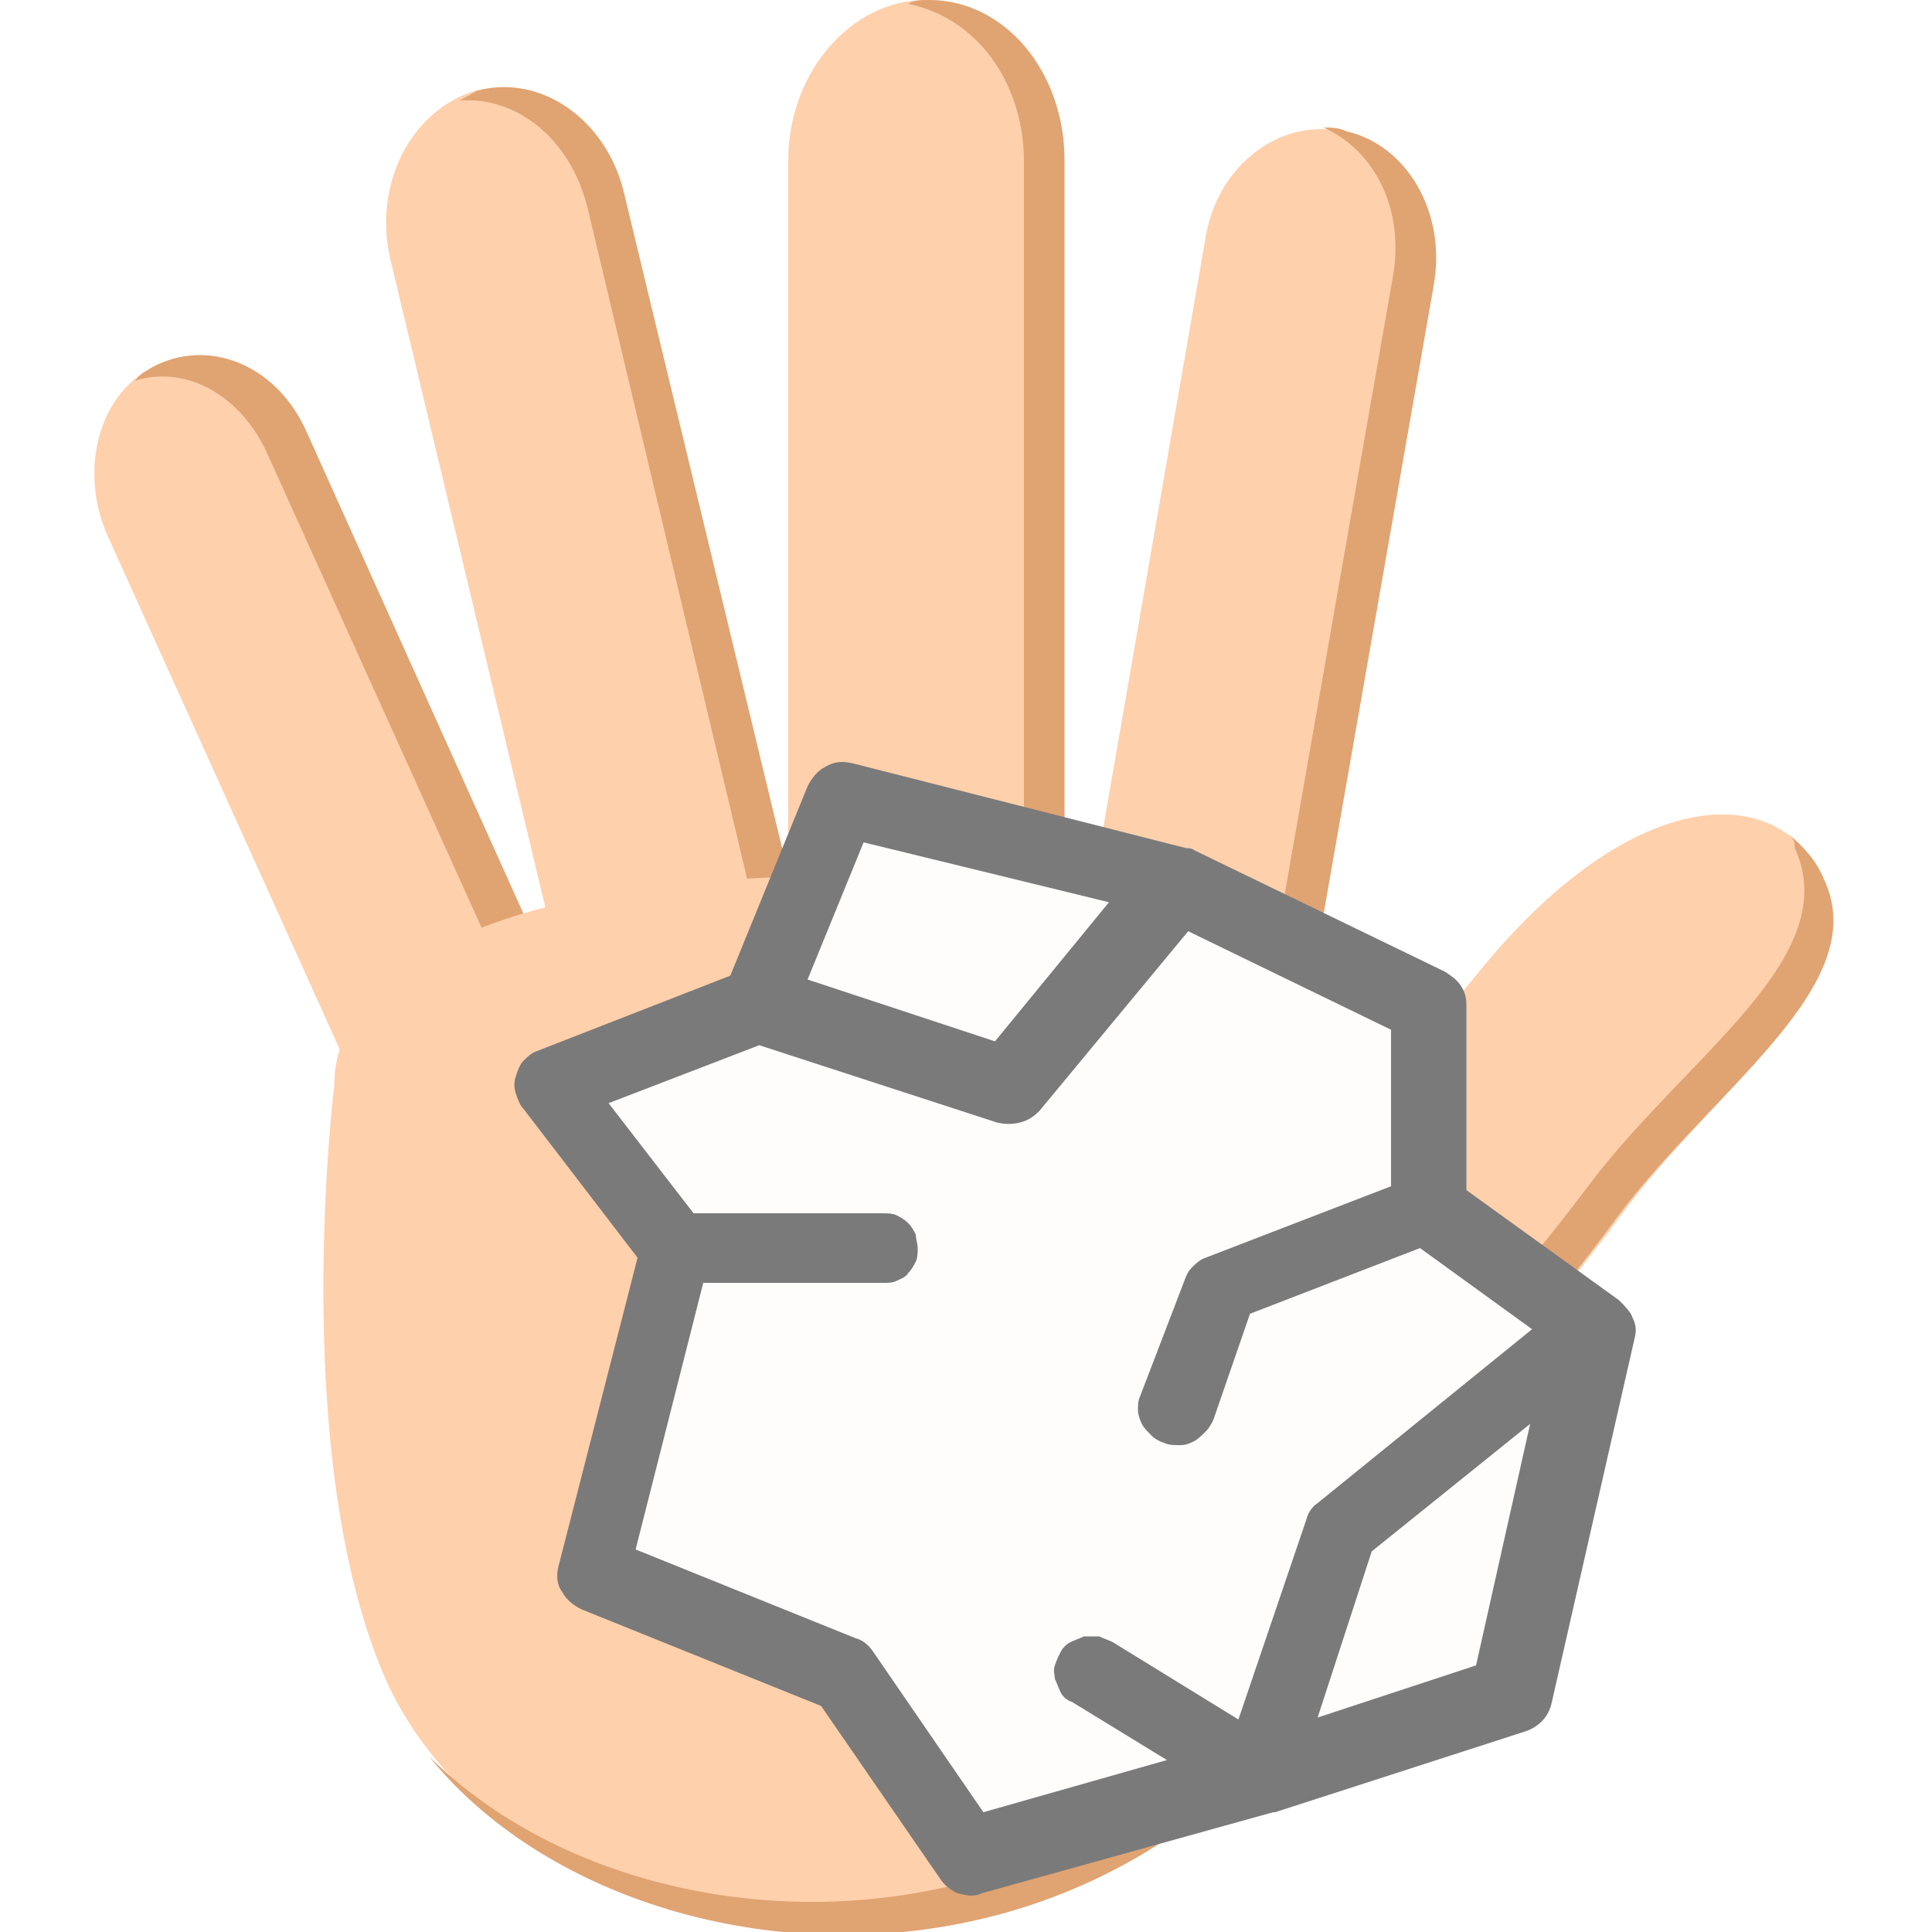
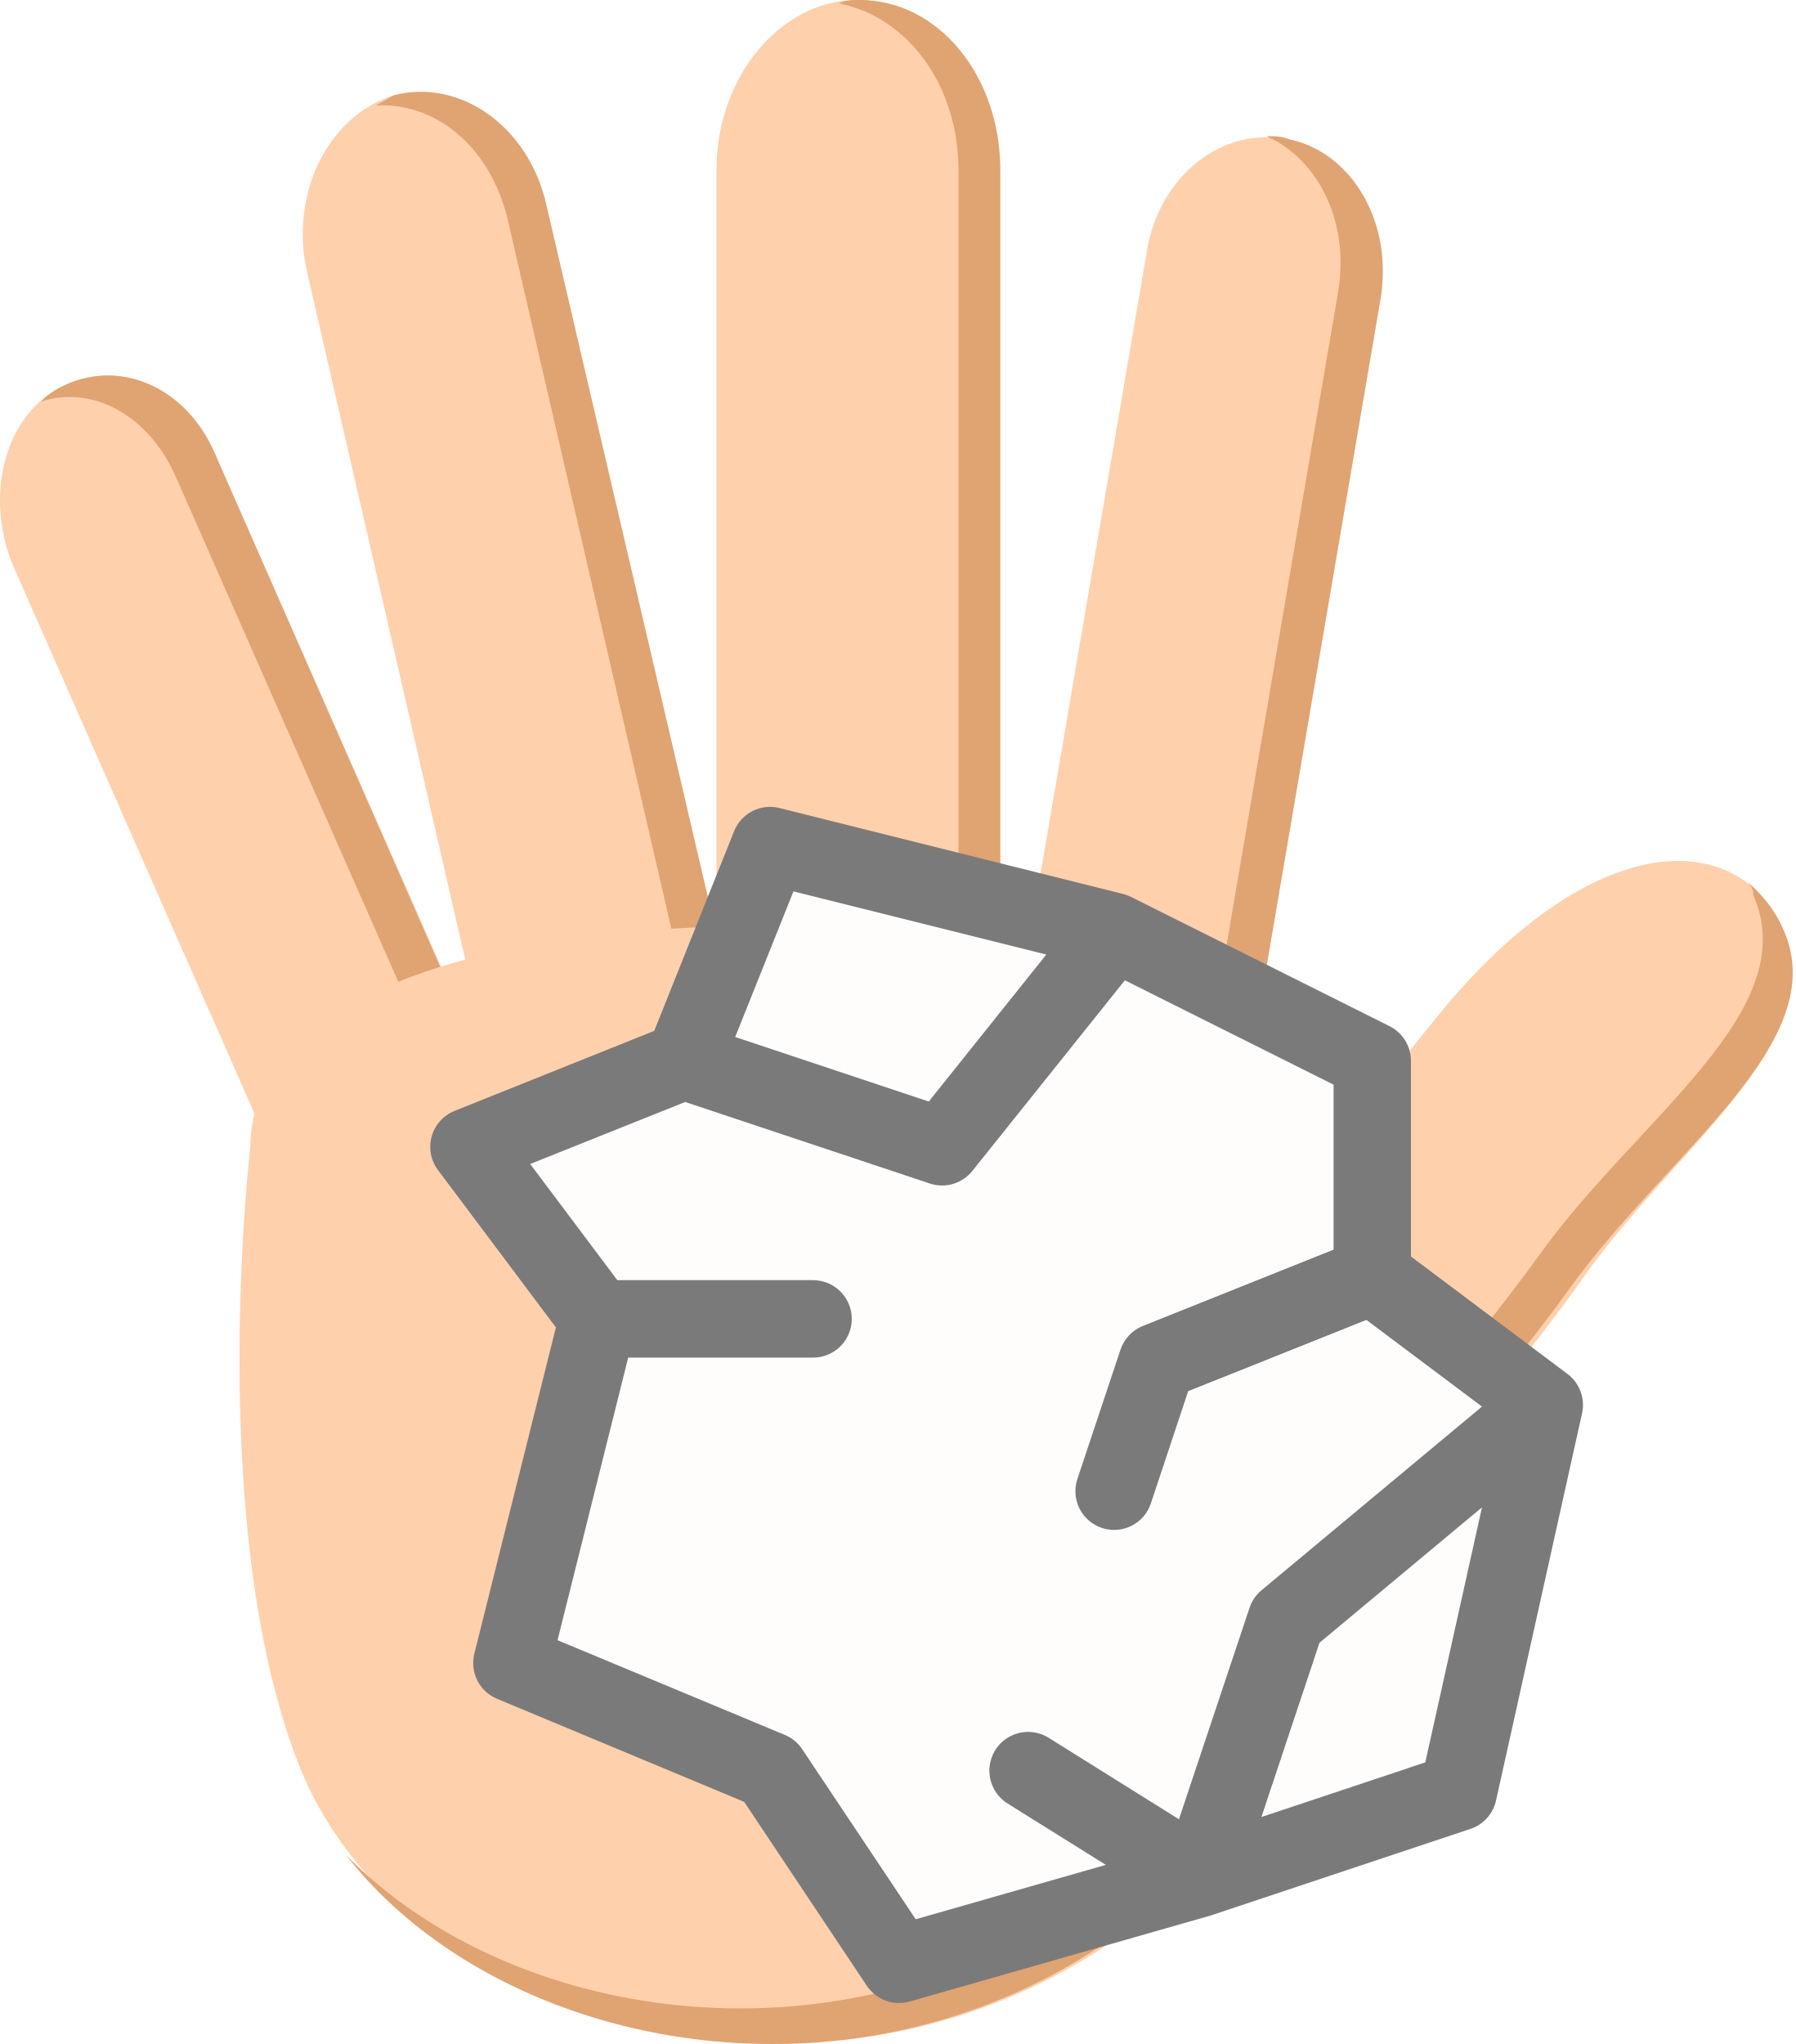
- <svg xmlns="http://www.w3.org/2000/svg" version="1.1" id="Calque_1" x="0px" y="0px" viewBox="0 0 100 100" style="enable-background:new 0 0 100 100;" xml:space="preserve">
-   <style type="text/css">
- 	.st0{fill:#FED0AC;}
- 	.st1{fill:#E0A372;}
- 	.st2{fill:#FFFCFC;}
- 	.st3{fill-rule:evenodd;clip-rule:evenodd;fill:#7A7A7A;}
- </style>
-   <g>
-     <path class="st0" d="M52.9,67.1l11.7,2.5l9.6-54.8c0.6-3.7-1.5-7.3-4.7-8c-3.3-0.7-6.5,1.8-7.1,5.5L52.9,67.1z" />
-     <path class="st1" d="M69.7,6.8c-0.4-0.2-0.8-0.2-1.2-0.2c2.7,1.2,4.2,4.3,3.6,7.7l-9.6,54.8l2.1,0.5l9.6-54.8   C74.9,11,72.8,7.5,69.7,6.8z" />
-     <path class="st0" d="M40.9,68.8H55V8.3C55,3.8,51.8,0,47.9,0c-3.8,0-7.1,3.7-7.1,8.3V68.8z" />
-     <path class="st1" d="M48.1,0c-0.3,0-0.8,0-1.1,0.2c3.5,0.7,6,4,6,8.2v60.6h2.1V8.3C55.1,3.7,52,0,48.1,0z" />
-     <path class="st0" d="M33.4,68.6l12-3.5L32.3,10c-0.9-3.8-4.4-6.2-7.7-5.3c-3.3,1-5.3,4.8-4.4,8.7L33.4,68.6z" />
-     <path class="st1" d="M24.7,4.7l-0.9,0.5c3-0.2,5.7,2,6.6,5.5l13.1,55.1l2.1-0.7L32.3,10C31.4,6.2,28,3.8,24.7,4.7z" />
-     <path class="st0" d="M7.9,19c-2.9,1.5-3.8,5.5-2.3,8.8l19.8,43.8l10.1-5.7L15.7,22.1C14.2,18.8,10.7,17.5,7.9,19z" />
-     <path class="st1" d="M7.9,19c-0.3,0.2-0.6,0.3-0.9,0.7c2.6-0.8,5.4,0.7,6.8,3.7l19.8,43.8l2-1l-19.8-44C14.2,18.8,10.7,17.5,7.9,19   z" />
-     <path class="st0" d="M94.4,45.5c-2.4-5.2-9.9-4.8-17.6,4.5c-5.4,6.5-6.5,8.7-11.9,8.5v-6.8c0,0-11.6-9.5-34.5-5.2   c0,0-13.1,2-13.1,9.7c0,0-2.3,18.5,2.4,30.1c6.9,17.3,42.3,21.8,53.4-7.7c2.3-5.8,6.8-10.2,10.8-15.7C88.7,56.3,97,51,94.4,45.5z" />
-     <path class="st1" d="M94.4,45.5c-0.4-1-1.1-1.7-1.8-2.3c0.2,0.2,0.3,0.3,0.3,0.7c2.6,5.7-5.7,10.8-10.7,17.5   c-4.1,5.5-8.6,9.8-10.8,15.7c-9.6,25.5-37.5,25.5-49.2,13.8c10.7,13.3,40.7,14.7,50.7-12.2c2.3-5.8,6.8-10.2,10.8-15.7   C88.7,56.3,97,51,94.4,45.5z" />
-     <path class="st1" d="M66.5,58.4c-9.8-4-27.2,3.3-24.8,22.8c0-18.2,14.9-22.6,23-22.6C65.9,58.4,66.5,58.4,66.5,58.4z" />
-     <path class="st2" d="M39.5,52l4.5-9.9l16.8,3.3L74.1,52v10.6l8.1,6.3l-4.2,19l-28,7.9l-6.7-9.2l-12.7-5.8l4.5-15.7l-6.3-9L39.5,52z   " />
-     <path class="st3" d="M44.1,39.5c-0.5-0.1-0.9-0.1-1.4,0.2c-0.4,0.2-0.7,0.6-0.9,1l-4,9.8l-10,3.9c-0.3,0.1-0.5,0.3-0.7,0.5   c-0.2,0.2-0.3,0.5-0.4,0.8c-0.1,0.3-0.1,0.6,0,0.9c0.1,0.3,0.2,0.6,0.4,0.8l5.9,7.7l-4.1,16c-0.1,0.4-0.1,0.9,0.2,1.3   c0.2,0.4,0.6,0.7,1,0.9l12.4,5l6.2,9c0.2,0.3,0.6,0.6,0.9,0.7c0.4,0.1,0.8,0.2,1.2,0l15.1-4.2c0,0,0.1,0,0.1,0l13-4.2   c0.3-0.1,0.6-0.3,0.8-0.5c0.2-0.2,0.4-0.5,0.5-0.9l4.3-18.9c0.1-0.4,0.1-0.7-0.1-1.1c-0.1-0.3-0.4-0.6-0.7-0.9l-7.9-5.7v-9.6   c0-0.4-0.1-0.7-0.3-1c-0.2-0.3-0.5-0.5-0.8-0.7l-13-6.3c-0.1-0.1-0.3-0.1-0.4-0.1L44.1,39.5L44.1,39.5z M73.5,64.6l5.8,4.2l-11.1,9   c-0.3,0.2-0.5,0.5-0.6,0.9L64.1,89l-6.5-4c-0.2-0.1-0.5-0.2-0.7-0.3c-0.3,0-0.5,0-0.8,0c-0.2,0.1-0.5,0.2-0.7,0.3   c-0.2,0.1-0.4,0.3-0.5,0.5c-0.1,0.2-0.2,0.4-0.3,0.7s0,0.5,0,0.7c0.1,0.2,0.2,0.5,0.3,0.7c0.1,0.2,0.3,0.4,0.6,0.5l4.9,3l-9.5,2.7   l-5.7-8.3c-0.2-0.3-0.5-0.6-0.9-0.7l-11.4-4.6l3.5-13.8h9.3c0.3,0,0.5,0,0.7-0.1c0.2-0.1,0.5-0.2,0.6-0.4c0.2-0.2,0.3-0.4,0.4-0.6   c0.1-0.2,0.1-0.5,0.1-0.7s-0.1-0.5-0.1-0.7c-0.1-0.2-0.2-0.4-0.4-0.6c-0.2-0.2-0.4-0.3-0.6-0.4c-0.2-0.1-0.5-0.1-0.7-0.1h-9.8   l-4.4-5.7l7.8-3l12.3,4c0.4,0.1,0.8,0.1,1.2,0c0.4-0.1,0.7-0.3,1-0.6l7.7-9.3l10.5,5.1v8.1l-9.6,3.7c-0.3,0.1-0.5,0.3-0.7,0.5   c-0.2,0.2-0.3,0.4-0.4,0.7L59,72.3c-0.1,0.2-0.1,0.5-0.1,0.7c0,0.2,0.1,0.5,0.2,0.7c0.1,0.2,0.3,0.4,0.5,0.6   c0.2,0.2,0.4,0.3,0.7,0.4c0.2,0.1,0.5,0.1,0.8,0.1c0.3,0,0.5-0.1,0.7-0.2c0.2-0.1,0.4-0.3,0.6-0.5c0.2-0.2,0.3-0.4,0.4-0.6l1.9-5.5   L73.5,64.6L73.5,64.6z M57.4,46.7l-5.9,7.2l-9.7-3.2l2.9-7.1L57.4,46.7z M68.2,88.9l8.2-2.7l2.8-12.5l-8.2,6.6L68.2,88.9z" />
-   </g>
+ <svg xmlns="http://www.w3.org/2000/svg" width="87" height="99" viewBox="0 0 87 99" fill="none">
+   <path d="M46.287 66.434L57.577 68.907L66.841 14.671C67.42 11.044 65.393 7.418 62.354 6.758C59.169 6.099 56.13 8.572 55.551 12.198L46.287 66.434Z" fill="#FED0AC" />
+   <path d="M62.498 6.759C62.064 6.594 61.775 6.594 61.34 6.594C63.946 7.748 65.393 10.88 64.814 14.177L55.551 68.413L57.577 68.907L66.841 14.672C67.564 10.88 65.538 7.418 62.498 6.759Z" fill="#E0A372" />
+   <path d="M34.707 68.083H48.313V8.242C48.313 3.792 45.273 0 41.51 0C37.891 0 34.707 3.627 34.707 8.242V68.083Z" fill="#FED0AC" />
+   <path d="M41.654 0C41.364 0 40.93 -1.59669e-07 40.641 0.165C43.97 0.824 46.43 4.121 46.43 8.242V68.248H48.457V8.242C48.457 3.627 45.417 0 41.654 0Z" fill="#E0A372" />
+   <path d="M27.47 67.918L39.05 64.456L26.457 9.891C25.589 6.099 22.26 3.791 19.075 4.615C15.891 5.604 14.009 9.396 14.878 13.188L27.47 67.918Z" fill="#FED0AC" />
+   <path d="M19.076 4.615L18.207 5.11C21.102 4.945 23.707 7.088 24.576 10.55L37.168 65.115L39.195 64.456L26.457 9.891C25.589 6.099 22.26 3.791 19.076 4.615Z" fill="#E0A372" />
+   <path d="M2.864 18.792C0.113 20.276 -0.755 24.232 0.692 27.529L19.798 70.885L29.496 65.28L10.39 21.924C8.943 18.628 5.614 17.309 2.864 18.792Z" fill="#FED0AC" />
+   <path d="M2.865 18.792C2.575 18.957 2.286 19.122 1.996 19.452C4.457 18.628 7.207 20.111 8.51 23.078L27.616 66.434L29.497 65.445L10.391 21.924C8.944 18.628 5.615 17.309 2.865 18.792Z" fill="#E0A372" />
+   <path d="M86.38 45.004C84.064 39.894 76.827 40.223 69.445 49.455C64.234 55.884 63.221 58.027 58.01 57.862V51.103C58.01 51.103 46.865 41.707 24.719 45.993C24.719 45.993 12.127 47.971 12.127 55.554C12.127 55.554 9.956 73.853 14.443 85.392C21.101 102.536 55.26 106.987 65.971 77.809C68.142 72.039 72.485 67.753 76.393 62.313C80.88 55.719 88.841 50.444 86.38 45.004Z" fill="#FED0AC" />
+   <path d="M86.379 45.004C85.945 44.015 85.366 43.355 84.642 42.696C84.787 42.861 84.932 43.026 84.932 43.355C87.392 48.96 79.432 54.07 74.655 60.664C70.747 66.104 66.405 70.391 64.234 76.16C54.97 101.382 28.048 101.382 16.758 89.843C27.035 103.031 55.983 104.349 65.681 77.809C67.852 72.039 72.194 67.753 76.103 62.313C80.879 55.719 88.84 50.444 86.379 45.004Z" fill="#E0A372" />
+   <path d="M59.457 57.862C50.049 53.906 33.258 61.159 35.574 80.447C35.574 62.478 49.904 58.027 57.72 58.027C58.878 57.862 59.457 57.862 59.457 57.862Z" fill="#E0A372" />
+   <path d="M33.405 51.469L37.768 41.697L53.997 45.012L66.736 51.469V61.939L74.588 68.221L70.575 87.068L43.526 94.921L37.07 85.846L24.854 80.088L29.217 64.557L23.109 55.657L33.405 51.469Z" fill="#FFFCFC" />
+   <path fill-rule="evenodd" clip-rule="evenodd" d="M37.761 39.136C37.32 39.025 36.854 39.078 36.449 39.285C36.044 39.492 35.728 39.839 35.56 40.261L31.692 49.93L22.019 53.806C21.752 53.913 21.514 54.08 21.322 54.294C21.13 54.508 20.989 54.763 20.912 55.04C20.834 55.316 20.821 55.607 20.873 55.89C20.926 56.173 21.043 56.439 21.215 56.669L26.929 64.292L22.978 80.096C22.87 80.532 22.921 80.992 23.123 81.392C23.325 81.793 23.664 82.108 24.078 82.28L36.052 87.273L41.991 96.18C42.212 96.51 42.531 96.762 42.904 96.9C43.277 97.037 43.684 97.052 44.066 96.942L58.654 92.775C58.679 92.767 58.704 92.759 58.729 92.75L71.232 88.582C71.54 88.479 71.815 88.299 72.032 88.058C72.249 87.817 72.4 87.523 72.47 87.207L76.637 68.452C76.715 68.1 76.69 67.734 76.565 67.396C76.44 67.058 76.221 66.763 75.933 66.547L68.348 60.858V51.377C68.347 51.029 68.25 50.687 68.067 50.392C67.883 50.096 67.621 49.857 67.31 49.701L54.807 43.45C54.685 43.387 54.556 43.338 54.423 43.304L37.752 39.136H37.761ZM66.193 63.93L71.79 68.127L61.108 77.025C60.84 77.249 60.639 77.543 60.529 77.875L57.111 88.115L50.797 84.168C50.588 84.038 50.356 83.95 50.112 83.909C49.869 83.868 49.621 83.876 49.38 83.932C49.14 83.987 48.913 84.09 48.713 84.233C48.512 84.376 48.342 84.557 48.211 84.766C48.081 84.975 47.993 85.208 47.952 85.451C47.911 85.694 47.919 85.943 47.975 86.183C48.03 86.423 48.133 86.65 48.276 86.851C48.419 87.052 48.6 87.222 48.809 87.352L53.569 90.324L44.358 92.958L38.857 84.718C38.653 84.412 38.363 84.173 38.023 84.031L27.008 79.442L30.43 65.755H39.386C39.632 65.755 39.876 65.707 40.104 65.612C40.331 65.518 40.538 65.38 40.712 65.206C40.886 65.032 41.025 64.825 41.119 64.597C41.213 64.37 41.262 64.126 41.262 63.88C41.262 63.633 41.213 63.39 41.119 63.162C41.025 62.934 40.886 62.728 40.712 62.554C40.538 62.379 40.331 62.241 40.104 62.147C39.876 62.053 39.632 62.004 39.386 62.004H29.904L25.683 56.378L33.193 53.373L45.046 57.324C45.41 57.444 45.801 57.451 46.169 57.342C46.536 57.233 46.861 57.014 47.101 56.715L54.49 47.48L64.601 52.535V60.525L55.361 64.222C55.108 64.323 54.879 64.478 54.692 64.677C54.505 64.876 54.364 65.113 54.278 65.372L52.194 71.623C52.114 71.858 52.082 72.105 52.099 72.352C52.115 72.598 52.18 72.839 52.29 73.061C52.401 73.282 52.553 73.479 52.74 73.642C52.926 73.804 53.143 73.927 53.378 74.005C53.612 74.083 53.86 74.114 54.107 74.096C54.353 74.078 54.594 74.011 54.815 73.9C55.035 73.789 55.232 73.635 55.393 73.447C55.554 73.26 55.676 73.042 55.753 72.807L57.557 67.381L66.189 63.93H66.193ZM50.685 46.233L44.992 53.352L35.614 50.226L38.436 43.174L50.685 46.233ZM61.104 88.007L69.044 85.36L71.79 73.007L63.917 79.567L61.104 88.007Z" fill="#7A7A7A" />
</svg>
